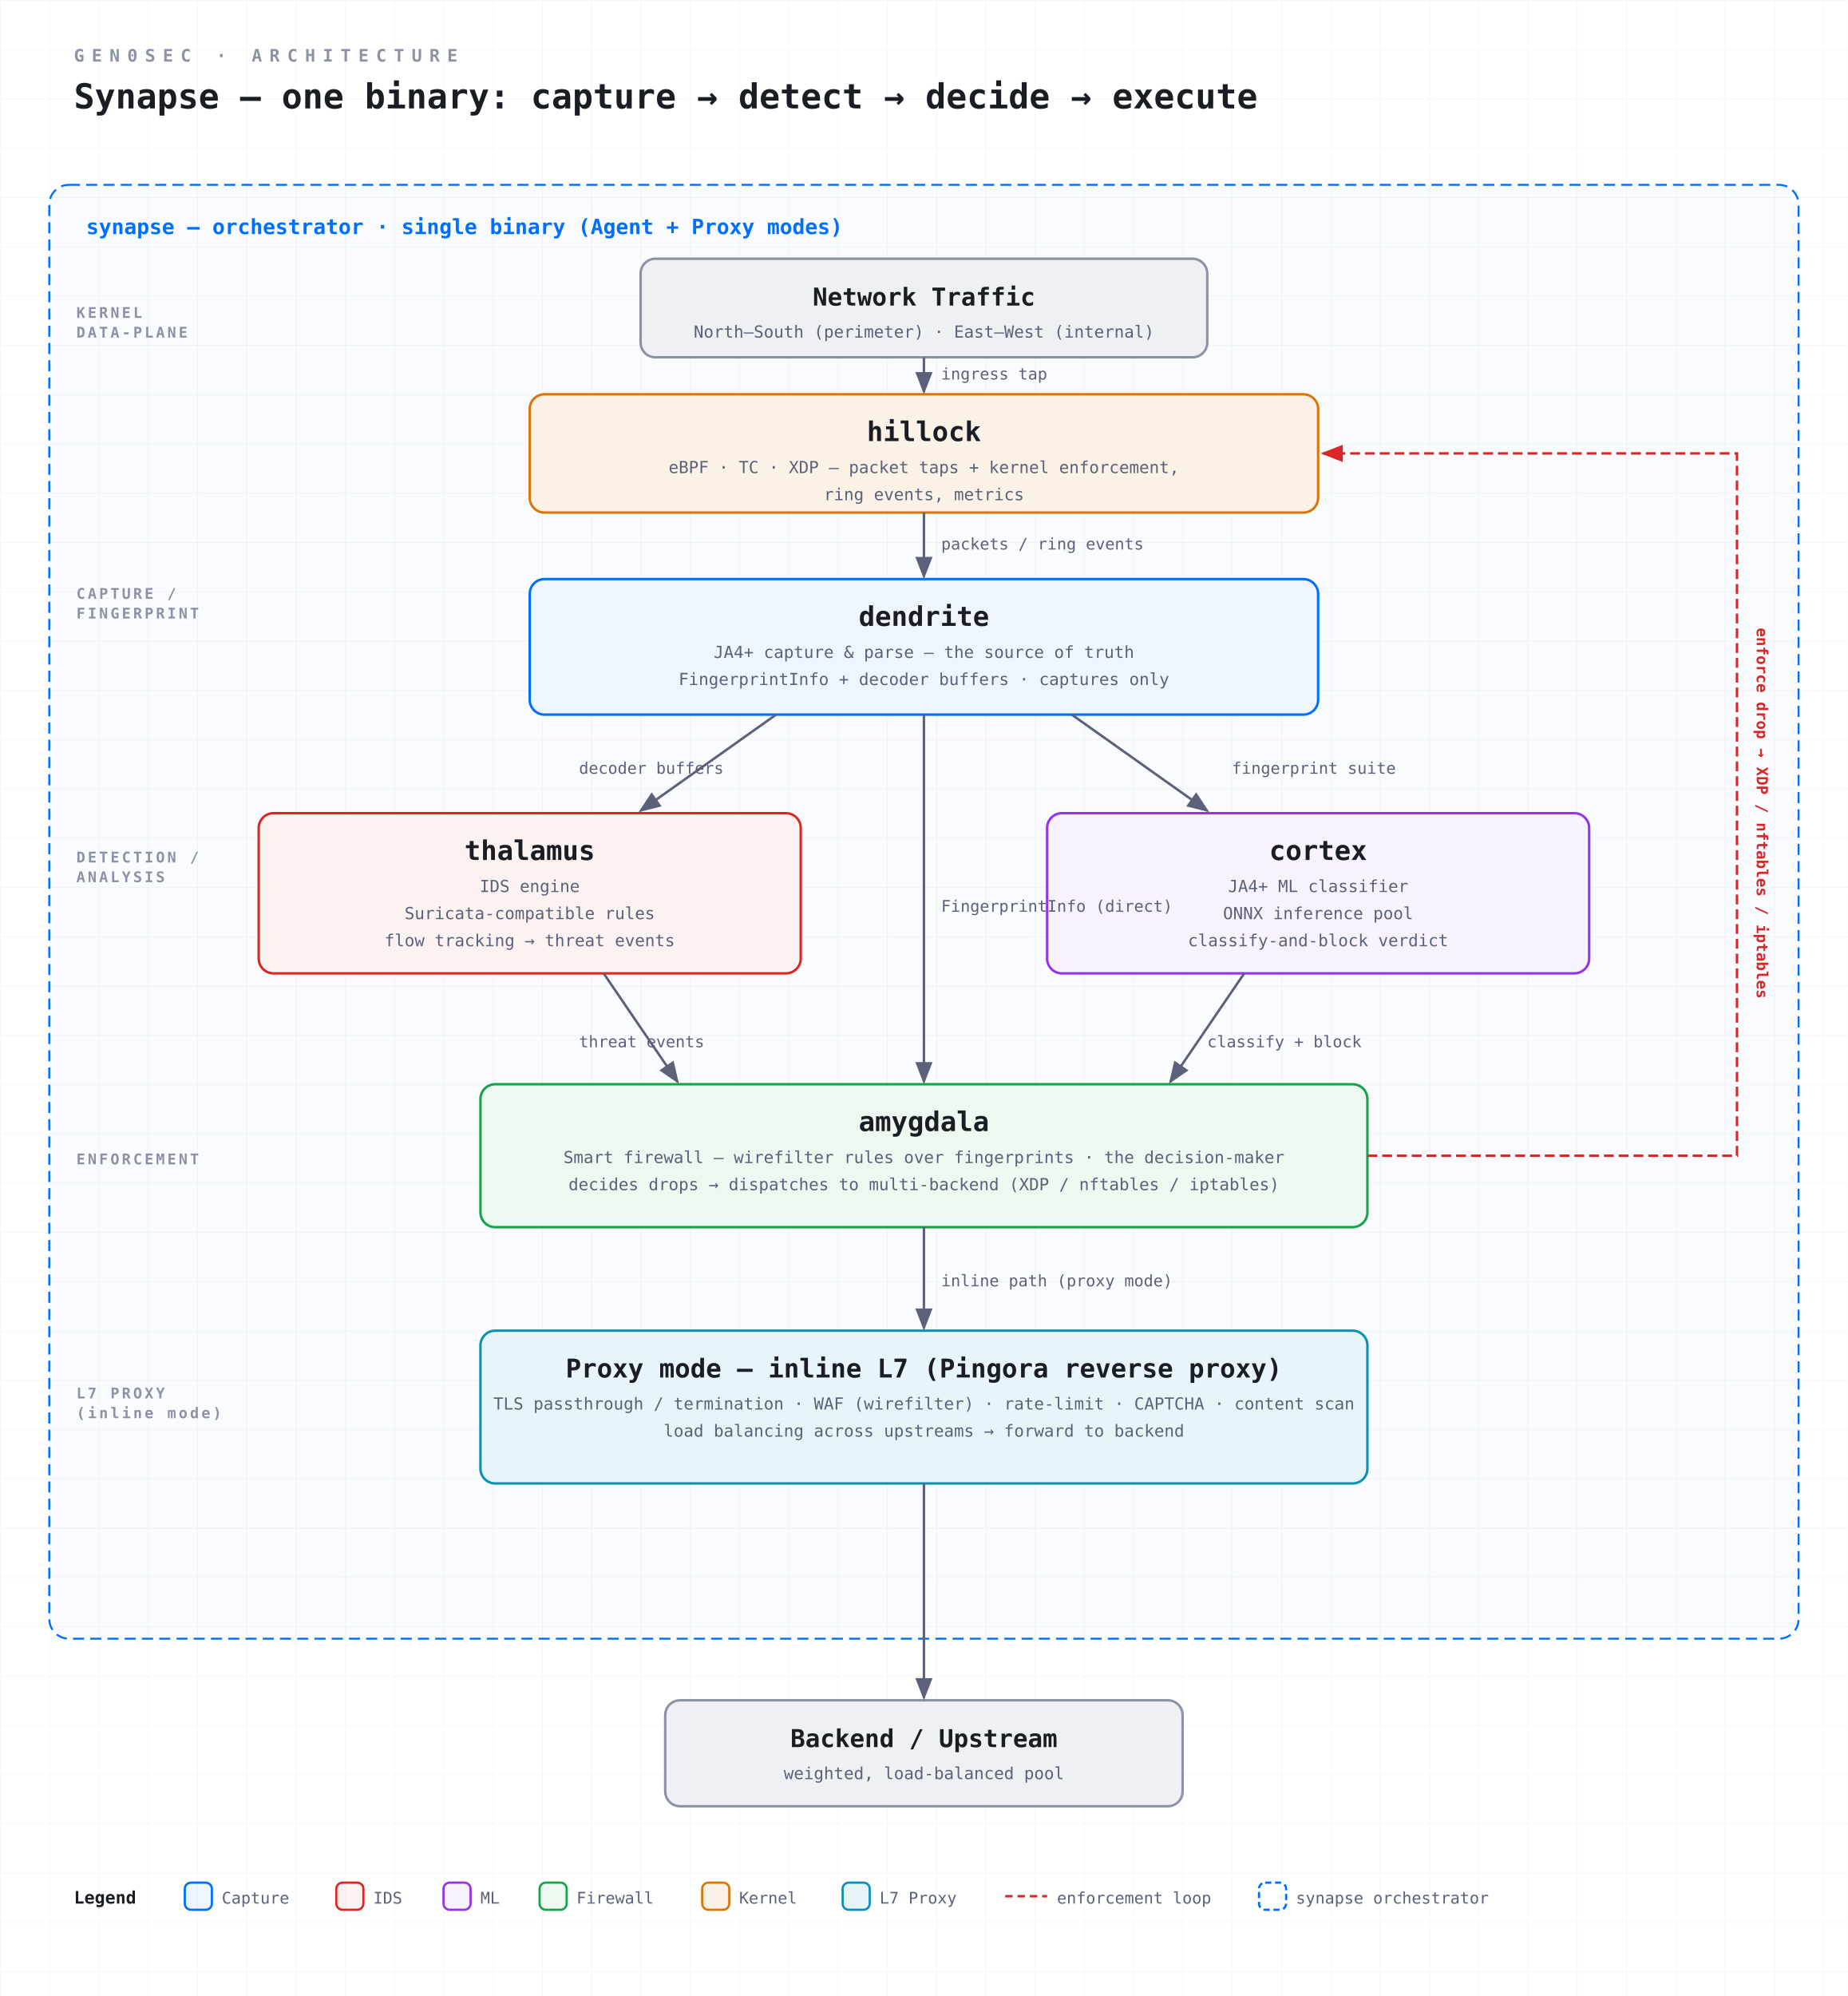
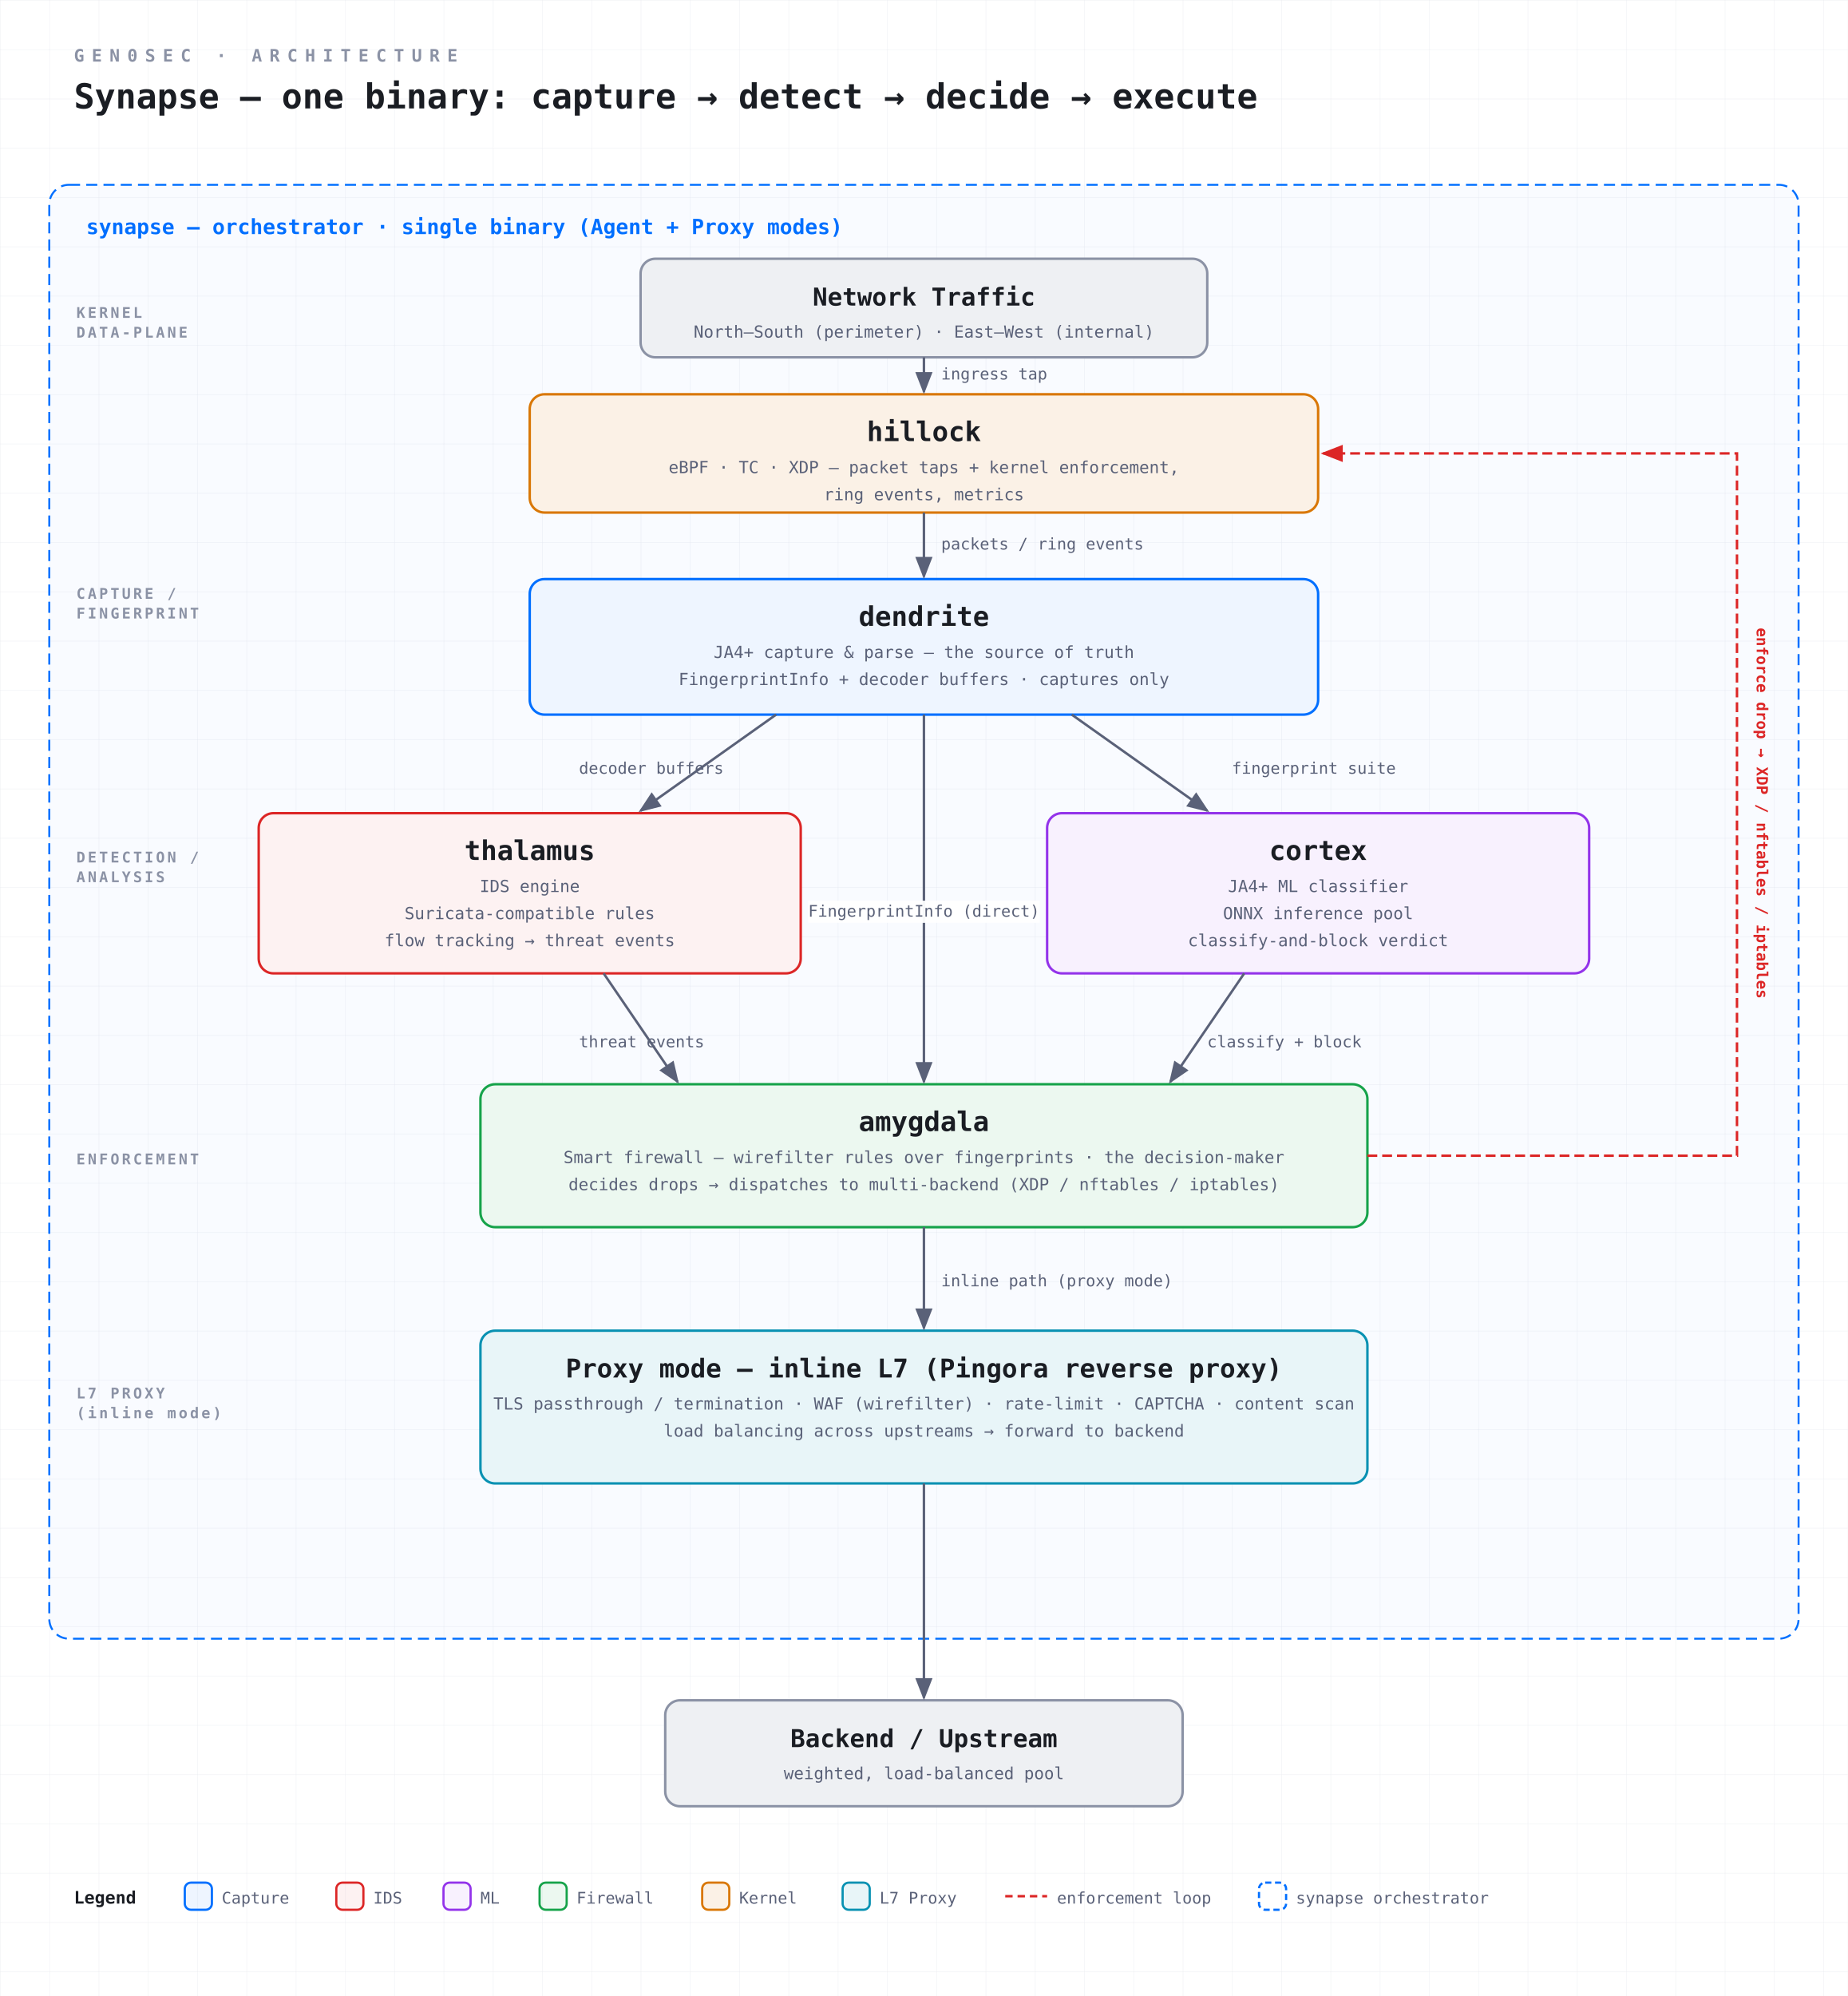
<svg xmlns="http://www.w3.org/2000/svg" viewBox="0 0 1500 1620" font-family="'JetBrains Mono', ui-monospace, monospace">
  <style>text{font-family:'JetBrains Mono',ui-monospace,'SFMono-Regular',Menlo,Consolas,monospace;}</style>
  <defs>
    <pattern id="grid" width="40" height="40" patternUnits="userSpaceOnUse">
      <path d="M 40 0 L 0 0 0 40" fill="none" stroke="#e8eaef" stroke-width="0.5" />
    </pattern>
    <marker id="ar" markerWidth="9" markerHeight="7" refX="8" refY="3.5" orient="auto">
      <polygon points="0 0, 9 3.5, 0 7" fill="#5a6178" />
    </marker>
    <marker id="ar-red" markerWidth="9" markerHeight="7" refX="8" refY="3.5" orient="auto">
      <polygon points="0 0, 9 3.5, 0 7" fill="#dc2626" />
    </marker>
  </defs>
  <rect width="1500" height="1620" fill="#ffffff" />
  <rect width="1500" height="1620" fill="url(#grid)" />
  <text x="60" y="50" fill="#8b92a5" font-size="14" letter-spacing="6" font-weight="600">GEN0SEC · ARCHITECTURE</text>
  <text x="60" y="88" fill="#1a1d23" font-size="28" font-weight="700">Synapse — one binary: capture → detect → decide → execute</text>
  <rect x="40" y="150" width="1420" height="1180" rx="16" fill="rgba(0,111,255,0.025)" stroke="#006fff" stroke-width="1.6" stroke-dasharray="9 5" />
  <text x="70" y="190" fill="#006fff" font-size="17" font-weight="700">synapse — orchestrator · single binary (Agent + Proxy modes)</text>
  <rect x="520" y="210" width="460" height="80" rx="12" fill="#ffffff" />
  <rect x="520" y="210" width="460" height="80" rx="12" fill="#eef0f3" stroke="#8b92a5" stroke-width="2" />
  <text x="750" y="248" fill="#1a1d23" font-size="20" font-weight="700" text-anchor="middle">Network Traffic</text>
  <text x="750" y="274" fill="#5a6178" font-size="13.5" text-anchor="middle">North–South (perimeter) · East–West (internal)</text>
  <text x="62" y="258" fill="#8b92a5" font-size="12" letter-spacing="2" font-weight="700">KERNEL</text>
  <text x="62" y="274" fill="#8b92a5" font-size="12" letter-spacing="2" font-weight="700">DATA-PLANE</text>
  <rect x="430" y="320" width="640" height="96" rx="12" fill="#ffffff" />
  <rect x="430" y="320" width="640" height="96" rx="12" fill="rgba(217,119,6,0.10)" stroke="#d97706" stroke-width="2" />
  <text x="750" y="358" fill="#1a1d23" font-size="22" font-weight="700" text-anchor="middle">hillock</text>
  <text x="750" y="384" fill="#5a6178" font-size="13.5" text-anchor="middle">eBPF · TC · XDP — packet taps + kernel enforcement,</text>
  <text x="750" y="406" fill="#5a6178" font-size="13.5" text-anchor="middle">ring events, metrics</text>
  <line x1="750" y1="290" x2="750" y2="318" stroke="#5a6178" stroke-width="2" marker-end="url(#ar)" />
  <text x="764" y="308" fill="#5a6178" font-size="13">ingress tap</text>
  <text x="62" y="486" fill="#8b92a5" font-size="12" letter-spacing="2" font-weight="700">CAPTURE /</text>
  <text x="62" y="502" fill="#8b92a5" font-size="12" letter-spacing="2" font-weight="700">FINGERPRINT</text>
  <rect x="430" y="470" width="640" height="110" rx="12" fill="#ffffff" />
  <rect x="430" y="470" width="640" height="110" rx="12" fill="rgba(0,111,255,0.07)" stroke="#006fff" stroke-width="2" />
  <text x="750" y="508" fill="#1a1d23" font-size="22" font-weight="700" text-anchor="middle">dendrite</text>
  <text x="750" y="534" fill="#5a6178" font-size="13.5" text-anchor="middle">JA4+ capture &amp; parse — the source of truth</text>
  <text x="750" y="556" fill="#5a6178" font-size="13.5" text-anchor="middle">FingerprintInfo + decoder buffers · captures only</text>
  <line x1="750" y1="416" x2="750" y2="468" stroke="#5a6178" stroke-width="2" marker-end="url(#ar)" />
  <text x="764" y="446" fill="#5a6178" font-size="13">packets / ring events</text>
  <text x="62" y="700" fill="#8b92a5" font-size="12" letter-spacing="2" font-weight="700">DETECTION /</text>
  <text x="62" y="716" fill="#8b92a5" font-size="12" letter-spacing="2" font-weight="700">ANALYSIS</text>
  <rect x="210" y="660" width="440" height="130" rx="12" fill="#ffffff" />
  <rect x="210" y="660" width="440" height="130" rx="12" fill="rgba(220,38,38,0.06)" stroke="#dc2626" stroke-width="2" />
  <text x="430" y="698" fill="#1a1d23" font-size="22" font-weight="700" text-anchor="middle">thalamus</text>
  <text x="430" y="724" fill="#5a6178" font-size="13.5" text-anchor="middle">IDS engine</text>
  <text x="430" y="746" fill="#5a6178" font-size="13.5" text-anchor="middle">Suricata-compatible rules</text>
  <text x="430" y="768" fill="#5a6178" font-size="13.5" text-anchor="middle">flow tracking → threat events</text>
  <rect x="850" y="660" width="440" height="130" rx="12" fill="#ffffff" />
  <rect x="850" y="660" width="440" height="130" rx="12" fill="rgba(147,51,234,0.07)" stroke="#9333ea" stroke-width="2" />
  <text x="1070" y="698" fill="#1a1d23" font-size="22" font-weight="700" text-anchor="middle">cortex</text>
  <text x="1070" y="724" fill="#5a6178" font-size="13.5" text-anchor="middle">JA4+ ML classifier</text>
  <text x="1070" y="746" fill="#5a6178" font-size="13.5" text-anchor="middle">ONNX inference pool</text>
  <text x="1070" y="768" fill="#5a6178" font-size="13.5" text-anchor="middle">classify-and-block verdict</text>
  <line x1="630" y1="580" x2="520" y2="658" stroke="#5a6178" stroke-width="2" marker-end="url(#ar)" />
  <text x="470" y="628" fill="#5a6178" font-size="13">decoder buffers</text>
  <line x1="870" y1="580" x2="980" y2="658" stroke="#5a6178" stroke-width="2" marker-end="url(#ar)" />
  <text x="1000" y="628" fill="#5a6178" font-size="13">fingerprint suite</text>
  <text x="62" y="945" fill="#8b92a5" font-size="12" letter-spacing="2" font-weight="700">ENFORCEMENT</text>
  <rect x="390" y="880" width="720" height="116" rx="12" fill="#ffffff" />
  <rect x="390" y="880" width="720" height="116" rx="12" fill="rgba(22,163,74,0.08)" stroke="#16a34a" stroke-width="2" />
  <text x="750" y="918" fill="#1a1d23" font-size="22" font-weight="700" text-anchor="middle">amygdala</text>
  <text x="750" y="944" fill="#5a6178" font-size="13.5" text-anchor="middle">Smart firewall — wirefilter rules over fingerprints · the decision-maker</text>
  <text x="750" y="966" fill="#5a6178" font-size="13.5" text-anchor="middle">decides drops → dispatches to multi-backend (XDP / nftables / iptables)</text>
  <line x1="490" y1="790" x2="550" y2="878" stroke="#5a6178" stroke-width="2" marker-end="url(#ar)" />
  <text x="470" y="850" fill="#5a6178" font-size="13">threat events</text>
  <line x1="750" y1="580" x2="750" y2="878" stroke="#5a6178" stroke-width="2" marker-end="url(#ar)" />
-   <text x="764" y="740" fill="#5a6178" font-size="13">FingerprintInfo (direct)</text>
+   <rect x="656" y="731" width="188" height="18" fill="#ffffff" opacity="0.95" />
+   <text x="750" y="744" fill="#5a6178" font-size="13" text-anchor="middle">FingerprintInfo (direct)</text>
  <line x1="1010" y1="790" x2="950" y2="878" stroke="#5a6178" stroke-width="2" marker-end="url(#ar)" />
  <text x="980" y="850" fill="#5a6178" font-size="13">classify + block</text>
  <text x="62" y="1135" fill="#8b92a5" font-size="12" letter-spacing="2" font-weight="700">L7 PROXY</text>
  <text x="62" y="1151" fill="#8b92a5" font-size="12" letter-spacing="2" font-weight="700">(inline mode)</text>
  <rect x="390" y="1080" width="720" height="124" rx="12" fill="#ffffff" />
  <rect x="390" y="1080" width="720" height="124" rx="12" fill="rgba(8,145,178,0.09)" stroke="#0891b2" stroke-width="2" />
  <text x="750" y="1118" fill="#1a1d23" font-size="21" font-weight="700" text-anchor="middle">Proxy mode — inline L7 (Pingora reverse proxy)</text>
  <text x="750" y="1144" fill="#5a6178" font-size="13.5" text-anchor="middle">TLS passthrough / termination · WAF (wirefilter) · rate-limit · CAPTCHA · content scan</text>
  <text x="750" y="1166" fill="#5a6178" font-size="13.5" text-anchor="middle">load balancing across upstreams → forward to backend</text>
  <line x1="750" y1="996" x2="750" y2="1078" stroke="#5a6178" stroke-width="2" marker-end="url(#ar)" />
  <text x="764" y="1044" fill="#5a6178" font-size="13">inline path (proxy mode)</text>
  <rect x="540" y="1380" width="420" height="86" rx="12" fill="#ffffff" />
  <rect x="540" y="1380" width="420" height="86" rx="12" fill="#eef0f3" stroke="#8b92a5" stroke-width="2" />
  <text x="750" y="1418" fill="#1a1d23" font-size="20" font-weight="700" text-anchor="middle">Backend / Upstream</text>
  <text x="750" y="1444" fill="#5a6178" font-size="13.5" text-anchor="middle">weighted, load-balanced pool</text>
  <line x1="750" y1="1204" x2="750" y2="1378" stroke="#5a6178" stroke-width="2" marker-end="url(#ar)" />
  <path d="M 1110 938 H 1410 V 368 H 1074" fill="none" stroke="#dc2626" stroke-width="2" stroke-dasharray="8 4" marker-end="url(#ar-red)" />
  <text x="1426" y="660" fill="#dc2626" font-size="12.5" font-weight="600" transform="rotate(90 1426 660)" text-anchor="middle">enforce drop → XDP / nftables / iptables</text>
  <text x="60" y="1545" fill="#1a1d23" font-size="14" font-weight="700">Legend</text>
  <rect x="150" y="1528" width="22" height="22" rx="5" fill="rgba(0,111,255,0.07)" stroke="#006fff" stroke-width="1.8" />
  <text x="180" y="1545" fill="#5a6178" font-size="13">Capture</text>
  <rect x="273" y="1528" width="22" height="22" rx="5" fill="rgba(220,38,38,0.06)" stroke="#dc2626" stroke-width="1.8" />
  <text x="303" y="1545" fill="#5a6178" font-size="13">IDS</text>
  <rect x="360" y="1528" width="22" height="22" rx="5" fill="rgba(147,51,234,0.07)" stroke="#9333ea" stroke-width="1.8" />
  <text x="390" y="1545" fill="#5a6178" font-size="13">ML</text>
  <rect x="438" y="1528" width="22" height="22" rx="5" fill="rgba(22,163,74,0.08)" stroke="#16a34a" stroke-width="1.8" />
  <text x="468" y="1545" fill="#5a6178" font-size="13">Firewall</text>
  <rect x="570" y="1528" width="22" height="22" rx="5" fill="rgba(217,119,6,0.10)" stroke="#d97706" stroke-width="1.8" />
  <text x="600" y="1545" fill="#5a6178" font-size="13">Kernel</text>
  <rect x="684" y="1528" width="22" height="22" rx="5" fill="rgba(8,145,178,0.09)" stroke="#0891b2" stroke-width="1.8" />
  <text x="714" y="1545" fill="#5a6178" font-size="13">L7 Proxy</text>
  <line x1="816" y1="1539" x2="850" y2="1539" stroke="#dc2626" stroke-width="2" stroke-dasharray="6 4" />
  <text x="858" y="1545" fill="#5a6178" font-size="13">enforcement loop</text>
  <rect x="1022" y="1528" width="22" height="22" rx="5" fill="none" stroke="#006fff" stroke-width="1.8" stroke-dasharray="5 3" />
  <text x="1052" y="1545" fill="#5a6178" font-size="13">synapse orchestrator</text>
</svg>
